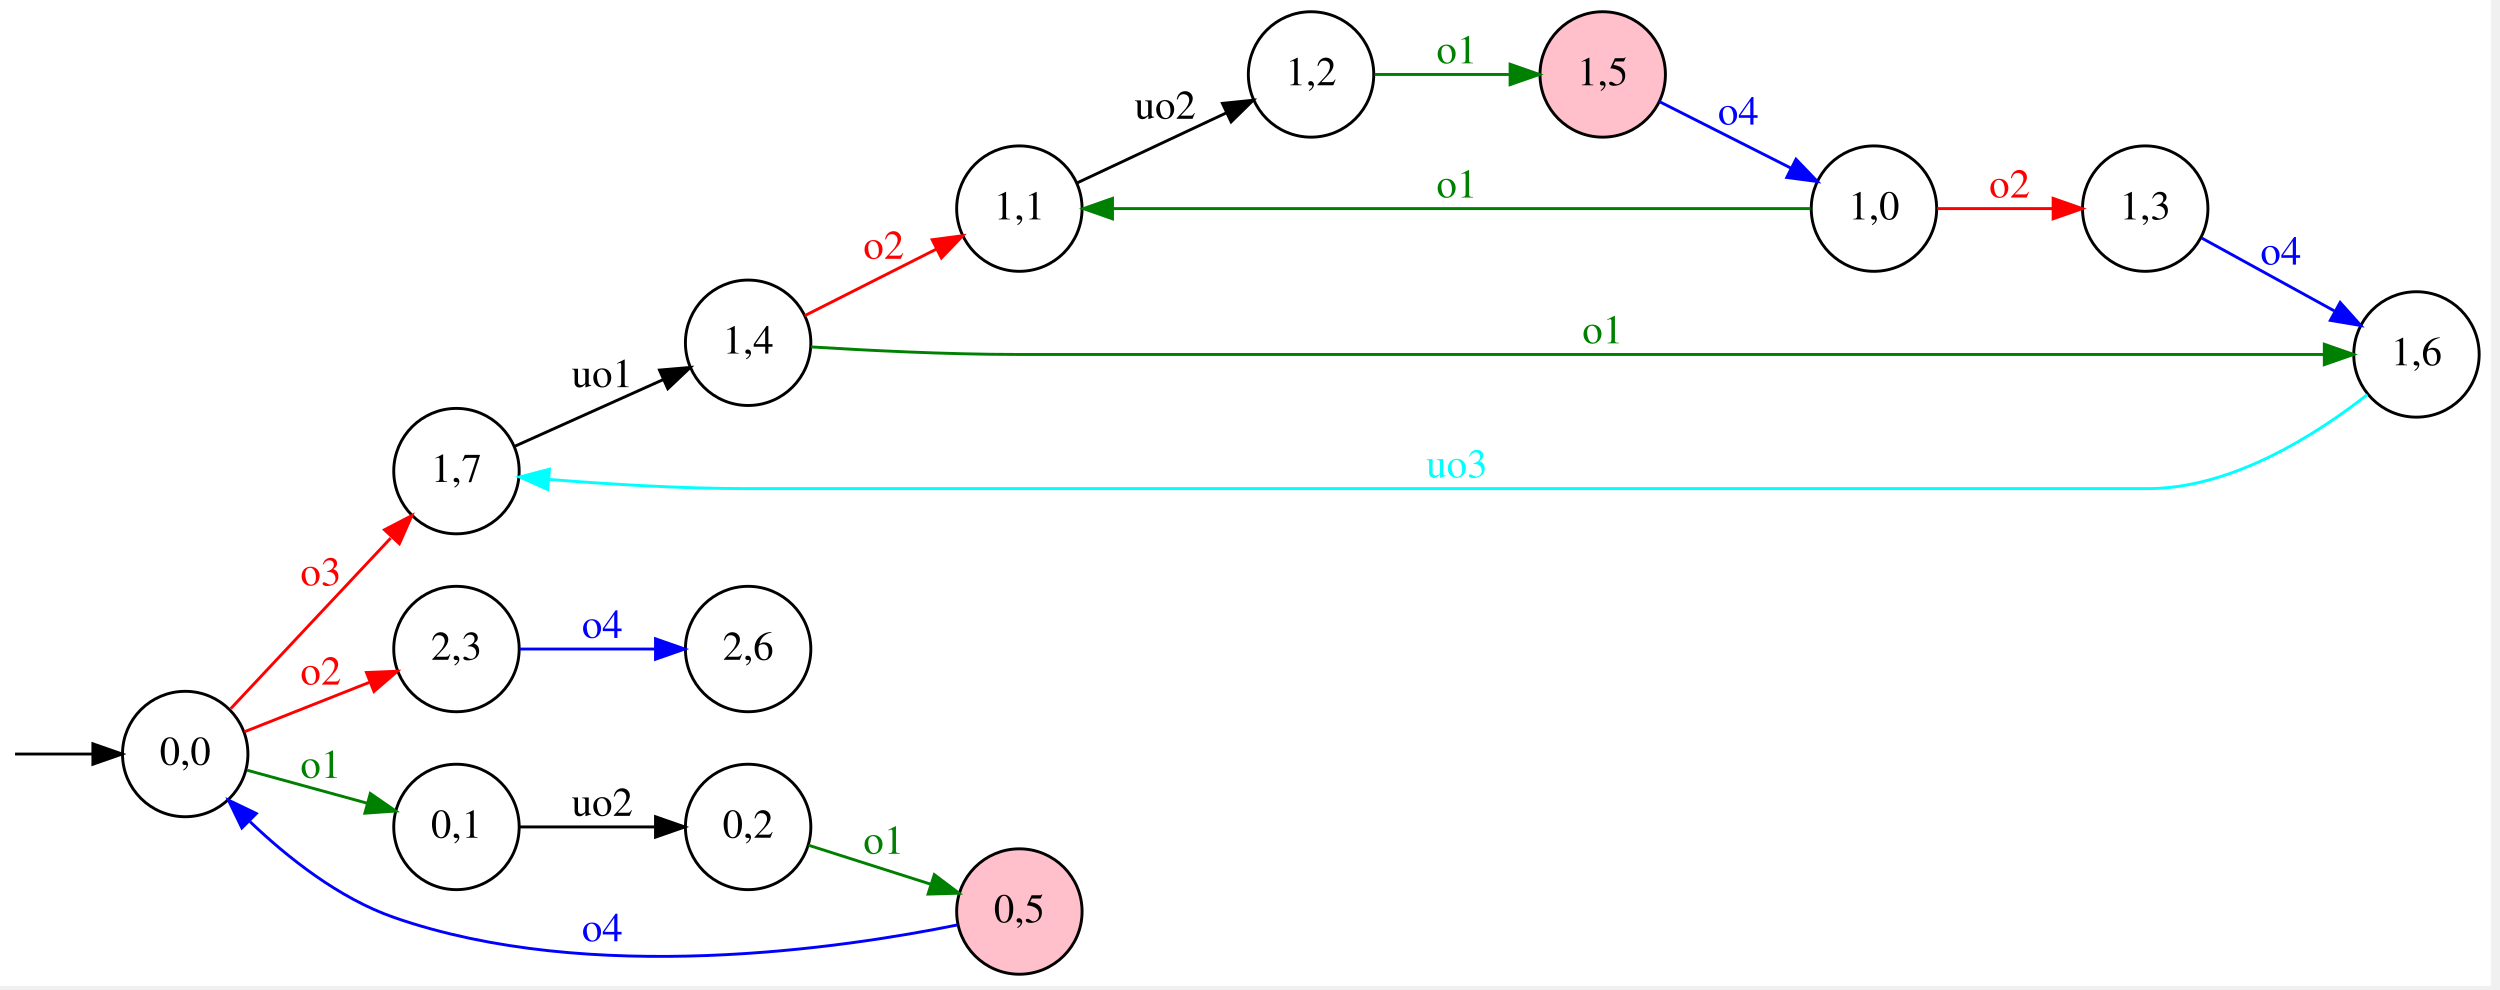
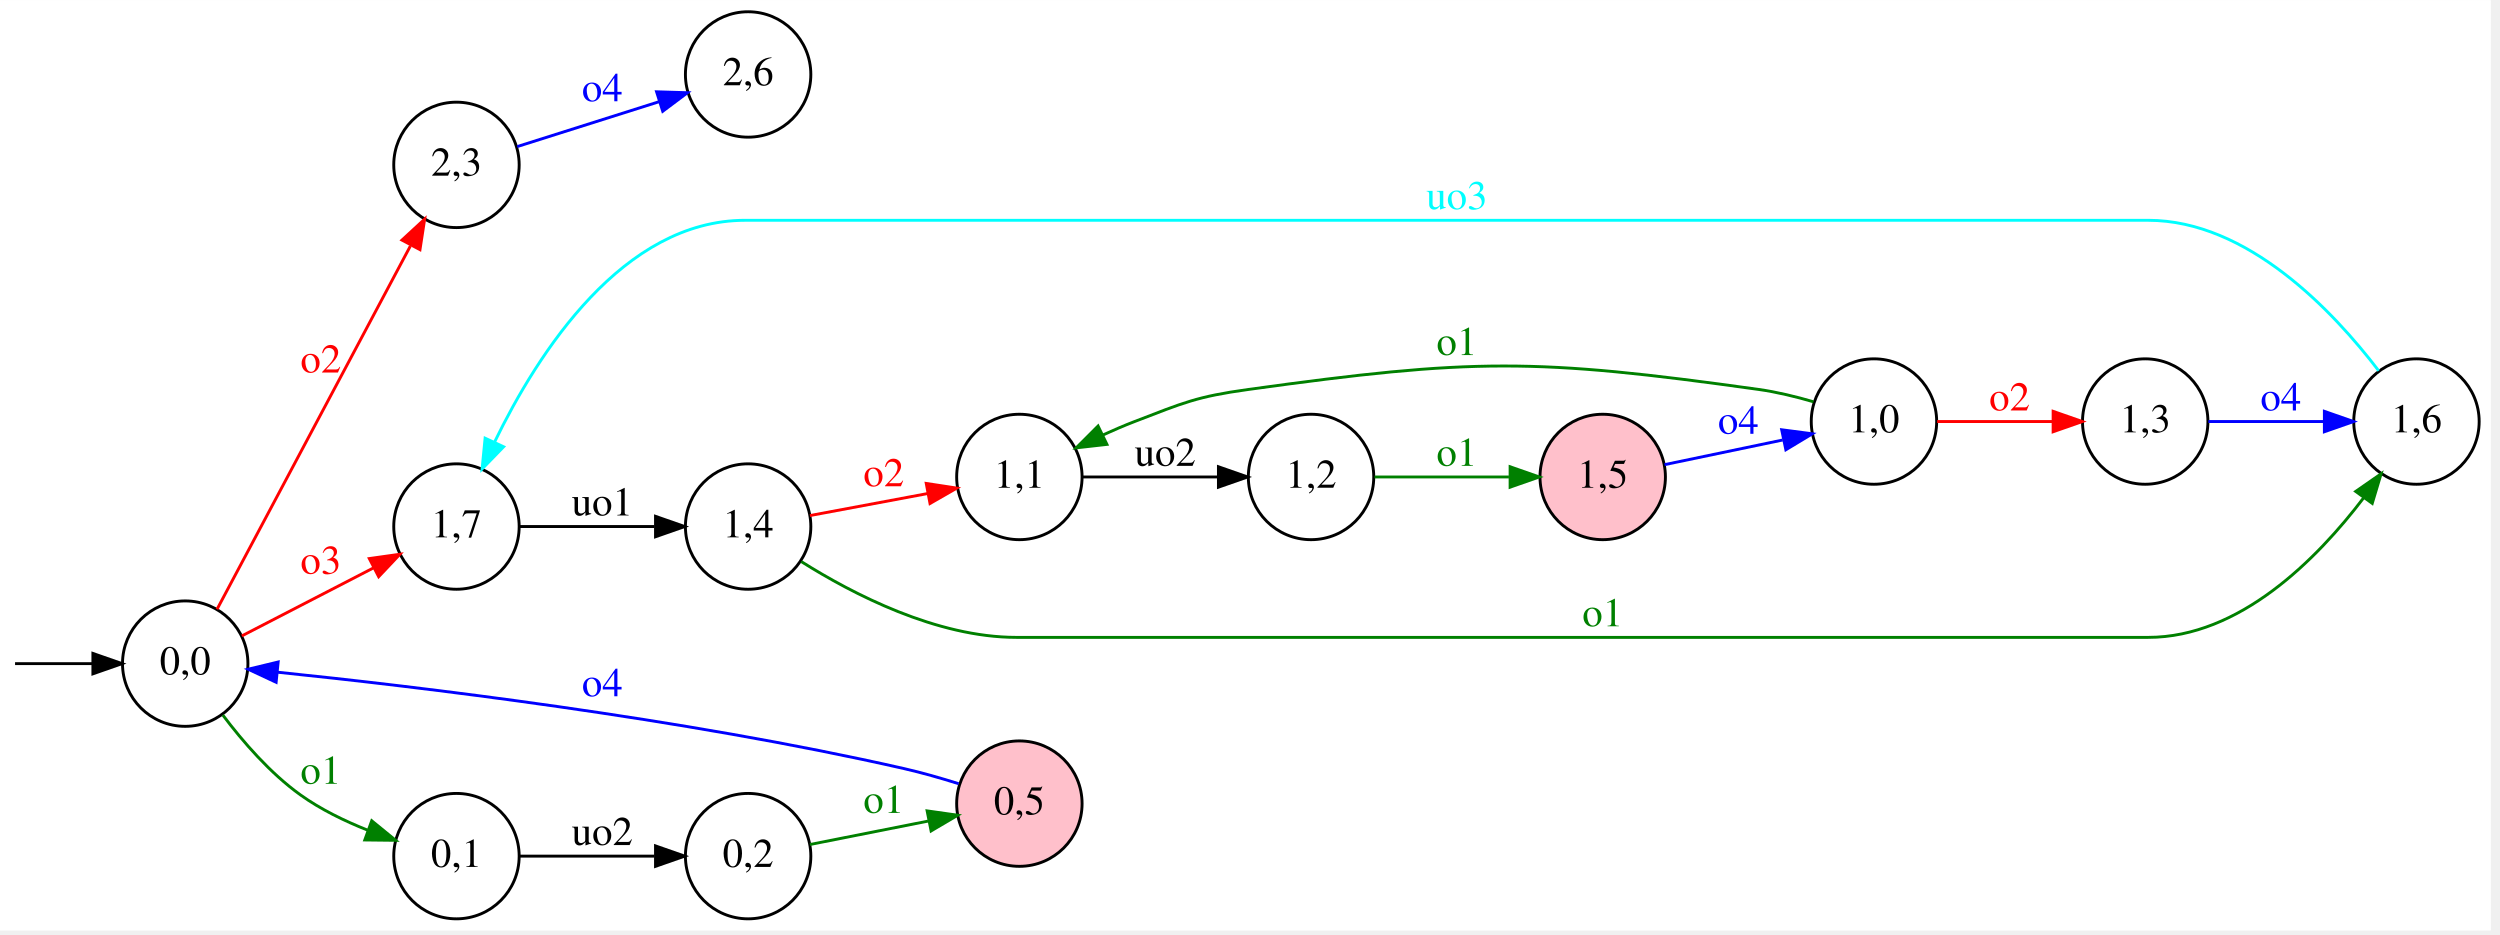
- <svg xmlns="http://www.w3.org/2000/svg" width="720pt" height="285pt" viewBox="0.00 0.00 720.00 284.96">
-   <g id="graph0" class="graph" transform="scale(0.84 0.84) rotate(0) translate(4 334)">
-     <polygon fill="white" stroke="transparent" points="-4,4 -4,-334 850,-334 850,4 -4,4" />
+ <svg xmlns="http://www.w3.org/2000/svg" width="720pt" height="269pt" viewBox="0.00 0.00 720.00 268.95">
+   <g id="graph0" class="graph" transform="scale(0.84 0.84) rotate(0) translate(4 315)">
+     <polygon fill="white" stroke="transparent" points="-4,4 -4,-315 850,-315 850,4 -4,4" />
    <g id="node1" class="node">
</g>
    <g id="node2" class="node">
-       <ellipse fill="none" stroke="black" cx="59.5" cy="-75.5" rx="21.5" ry="21.5" />
-       <text text-anchor="middle" x="59.5" y="-71.8" font-family="Times,serif" font-size="14.00">0,0</text>
+       <ellipse fill="none" stroke="black" cx="59.5" cy="-87.5" rx="21.5" ry="21.5" />
+       <text text-anchor="middle" x="59.5" y="-83.8" font-family="Times,serif" font-size="14.00">0,0</text>
    </g>
    <g id="edge1" class="edge">
-       <path fill="none" stroke="black" d="M1.16,-75.5C2.71,-75.5 14.93,-75.5 27.7,-75.5" />
-       <polygon fill="black" stroke="black" points="27.85,-79 37.85,-75.5 27.85,-72 27.85,-79" />
+       <path fill="none" stroke="black" d="M1.16,-87.5C2.71,-87.5 14.93,-87.5 27.7,-87.5" />
+       <polygon fill="black" stroke="black" points="27.85,-91 37.85,-87.5 27.85,-84 27.85,-91" />
    </g>
    <g id="node3" class="node">
-       <ellipse fill="none" stroke="black" cx="152.5" cy="-172.5" rx="21.5" ry="21.5" />
-       <text text-anchor="middle" x="152.5" y="-168.8" font-family="Times,serif" font-size="14.00">1,7</text>
+       <ellipse fill="none" stroke="black" cx="152.5" cy="-258.5" rx="21.5" ry="21.5" />
+       <text text-anchor="middle" x="152.5" y="-254.8" font-family="Times,serif" font-size="14.00">2,3</text>
    </g>
    <g id="edge2" class="edge">
-       <path fill="none" stroke="red" d="M75.12,-91.08C89.93,-106.87 113.02,-131.48 129.93,-149.51" />
-       <polygon fill="red" stroke="red" points="127.82,-152.38 137.22,-157.27 132.93,-147.59 127.82,-152.38" />
-       <text text-anchor="middle" x="106" y="-133.3" font-family="Times,serif" font-size="14.00" fill="red">o3</text>
+       <path fill="none" stroke="red" d="M70.41,-106.13C86.41,-136.19 118.02,-195.59 136.7,-230.69" />
+       <polygon fill="red" stroke="red" points="133.81,-232.71 141.6,-239.9 139.99,-229.43 133.81,-232.71" />
+       <text text-anchor="middle" x="106" y="-187.3" font-family="Times,serif" font-size="14.00" fill="red">o2</text>
    </g>
    <g id="node4" class="node">
-       <ellipse fill="none" stroke="black" cx="152.5" cy="-111.5" rx="21.5" ry="21.5" />
-       <text text-anchor="middle" x="152.5" y="-107.8" font-family="Times,serif" font-size="14.00">2,3</text>
+       <ellipse fill="none" stroke="black" cx="152.5" cy="-21.5" rx="21.5" ry="21.5" />
+       <text text-anchor="middle" x="152.5" y="-17.8" font-family="Times,serif" font-size="14.00">0,1</text>
    </g>
    <g id="edge3" class="edge">
-       <path fill="none" stroke="red" d="M79.8,-83.13C92.23,-88.05 108.61,-94.53 122.58,-100.06" />
-       <polygon fill="red" stroke="red" points="121.64,-103.45 132.23,-103.88 124.22,-96.94 121.64,-103.45" />
-       <text text-anchor="middle" x="106" y="-99.3" font-family="Times,serif" font-size="14.00" fill="red">o2</text>
+       <path fill="none" stroke="green" d="M72.39,-69.87C79.28,-60.72 88.64,-49.93 99,-42.5 105.9,-37.55 114.13,-33.55 122,-30.42" />
+       <polygon fill="green" stroke="green" points="123.45,-33.62 131.66,-26.92 121.07,-27.04 123.45,-33.62" />
+       <text text-anchor="middle" x="106" y="-46.3" font-family="Times,serif" font-size="14.00" fill="green">o1</text>
    </g>
    <g id="node5" class="node">
-       <ellipse fill="none" stroke="black" cx="152.5" cy="-50.5" rx="21.5" ry="21.5" />
-       <text text-anchor="middle" x="152.5" y="-46.8" font-family="Times,serif" font-size="14.00">0,1</text>
+       <ellipse fill="none" stroke="black" cx="152.5" cy="-134.5" rx="21.5" ry="21.5" />
+       <text text-anchor="middle" x="152.5" y="-130.8" font-family="Times,serif" font-size="14.00">1,7</text>
    </g>
    <g id="edge4" class="edge">
-       <path fill="none" stroke="green" d="M80.7,-69.95C92.8,-66.63 108.4,-62.34 121.88,-58.64" />
-       <polygon fill="green" stroke="green" points="122.96,-61.97 131.67,-55.95 121.1,-55.22 122.96,-61.97" />
-       <text text-anchor="middle" x="106" y="-67.3" font-family="Times,serif" font-size="14.00" fill="green">o1</text>
+       <path fill="none" stroke="red" d="M78.92,-97.01C91.87,-103.7 109.42,-112.77 124.02,-120.31" />
+       <polygon fill="red" stroke="red" points="122.62,-123.52 133.11,-125 125.83,-117.3 122.62,-123.52" />
+       <text text-anchor="middle" x="106" y="-118.3" font-family="Times,serif" font-size="14.00" fill="red">o3</text>
    </g>
    <g id="node6" class="node">
-       <ellipse fill="none" stroke="black" cx="252.5" cy="-216.5" rx="21.5" ry="21.5" />
-       <text text-anchor="middle" x="252.5" y="-212.8" font-family="Times,serif" font-size="14.00">1,4</text>
+       <ellipse fill="none" stroke="black" cx="252.5" cy="-289.5" rx="21.5" ry="21.5" />
+       <text text-anchor="middle" x="252.5" y="-285.8" font-family="Times,serif" font-size="14.00">2,6</text>
    </g>
    <g id="edge5" class="edge">
-       <path fill="none" stroke="black" d="M172.4,-180.98C186.9,-187.5 207.16,-196.59 223.54,-203.95" />
-       <polygon fill="black" stroke="black" points="222.11,-207.14 232.66,-208.04 224.97,-200.75 222.11,-207.14" />
-       <text text-anchor="middle" x="202.5" y="-201.3" font-family="Times,serif" font-size="14.00">uo1</text>
+       <path fill="none" stroke="blue" d="M173.33,-264.77C187.28,-269.19 206.18,-275.17 221.91,-280.14" />
+       <polygon fill="blue" stroke="blue" points="221.11,-283.56 231.7,-283.24 223.22,-276.88 221.11,-283.56" />
+       <text text-anchor="middle" x="202.5" y="-280.3" font-family="Times,serif" font-size="14.00" fill="blue">o4</text>
    </g>
    <g id="node7" class="node">
-       <ellipse fill="none" stroke="black" cx="252.5" cy="-111.5" rx="21.5" ry="21.5" />
-       <text text-anchor="middle" x="252.5" y="-107.8" font-family="Times,serif" font-size="14.00">2,6</text>
+       <ellipse fill="none" stroke="black" cx="252.5" cy="-21.5" rx="21.5" ry="21.5" />
+       <text text-anchor="middle" x="252.5" y="-17.8" font-family="Times,serif" font-size="14.00">0,2</text>
    </g>
    <g id="edge6" class="edge">
-       <path fill="none" stroke="blue" d="M174.28,-111.5C187.67,-111.5 205.31,-111.5 220.35,-111.5" />
-       <polygon fill="blue" stroke="blue" points="220.75,-115 230.75,-111.5 220.75,-108 220.75,-115" />
-       <text text-anchor="middle" x="202.5" y="-115.3" font-family="Times,serif" font-size="14.00" fill="blue">o4</text>
+       <path fill="none" stroke="black" d="M174.28,-21.5C187.67,-21.5 205.31,-21.5 220.35,-21.5" />
+       <polygon fill="black" stroke="black" points="220.75,-25 230.75,-21.5 220.75,-18 220.75,-25" />
+       <text text-anchor="middle" x="202.5" y="-25.3" font-family="Times,serif" font-size="14.00">uo2</text>
    </g>
    <g id="node8" class="node">
-       <ellipse fill="none" stroke="black" cx="252.5" cy="-50.5" rx="21.5" ry="21.5" />
-       <text text-anchor="middle" x="252.5" y="-46.8" font-family="Times,serif" font-size="14.00">0,2</text>
+       <ellipse fill="none" stroke="black" cx="252.5" cy="-134.5" rx="21.5" ry="21.5" />
+       <text text-anchor="middle" x="252.5" y="-130.8" font-family="Times,serif" font-size="14.00">1,4</text>
    </g>
    <g id="edge7" class="edge">
-       <path fill="none" stroke="black" d="M174.28,-50.5C187.67,-50.5 205.31,-50.5 220.35,-50.5" />
-       <polygon fill="black" stroke="black" points="220.75,-54 230.75,-50.5 220.75,-47 220.75,-54" />
-       <text text-anchor="middle" x="202.5" y="-54.3" font-family="Times,serif" font-size="14.00">uo2</text>
+       <path fill="none" stroke="black" d="M174.28,-134.5C187.67,-134.5 205.31,-134.5 220.35,-134.5" />
+       <polygon fill="black" stroke="black" points="220.75,-138 230.75,-134.5 220.75,-131 220.75,-138" />
+       <text text-anchor="middle" x="202.5" y="-138.3" font-family="Times,serif" font-size="14.00">uo1</text>
    </g>
    <g id="node9" class="node">
-       <ellipse fill="none" stroke="black" cx="345.5" cy="-262.5" rx="21.5" ry="21.5" />
-       <text text-anchor="middle" x="345.5" y="-258.8" font-family="Times,serif" font-size="14.00">1,1</text>
+       <ellipse fill="pink" stroke="black" cx="345.5" cy="-39.5" rx="21.5" ry="21.5" />
+       <text text-anchor="middle" x="345.5" y="-35.8" font-family="Times,serif" font-size="14.00">0,5</text>
    </g>
    <g id="edge8" class="edge">
-       <path fill="none" stroke="red" d="M271.92,-225.81C284.87,-232.36 302.42,-241.23 317.02,-248.61" />
-       <polygon fill="red" stroke="red" points="315.61,-251.82 326.11,-253.21 318.77,-245.57 315.61,-251.82" />
-       <text text-anchor="middle" x="299" y="-245.3" font-family="Times,serif" font-size="14.00" fill="red">o2</text>
+       <path fill="none" stroke="green" d="M273.7,-25.49C285.6,-27.85 300.88,-30.87 314.2,-33.51" />
+       <polygon fill="green" stroke="green" points="313.87,-37.01 324.36,-35.52 315.23,-30.14 313.87,-37.01" />
+       <text text-anchor="middle" x="299" y="-36.3" font-family="Times,serif" font-size="14.00" fill="green">o1</text>
    </g>
    <g id="node10" class="node">
-       <ellipse fill="none" stroke="black" cx="824.5" cy="-212.5" rx="21.5" ry="21.5" />
-       <text text-anchor="middle" x="824.5" y="-208.8" font-family="Times,serif" font-size="14.00">1,6</text>
+       <ellipse fill="none" stroke="black" cx="345.5" cy="-151.5" rx="21.5" ry="21.5" />
+       <text text-anchor="middle" x="345.5" y="-147.8" font-family="Times,serif" font-size="14.00">1,1</text>
    </g>
    <g id="edge9" class="edge">
-       <path fill="none" stroke="green" d="M274.09,-215.08C292.53,-213.93 320.3,-212.5 344.5,-212.5 344.5,-212.5 344.5,-212.5 732.5,-212.5 752.52,-212.5 775.01,-212.5 792.63,-212.5" />
-       <polygon fill="green" stroke="green" points="792.9,-216 802.9,-212.5 792.9,-209 792.9,-216" />
-       <text text-anchor="middle" x="545.5" y="-216.3" font-family="Times,serif" font-size="14.00" fill="green">o1</text>
+       <path fill="none" stroke="red" d="M273.7,-138.27C285.51,-140.48 300.67,-143.31 313.92,-145.79" />
+       <polygon fill="red" stroke="red" points="313.57,-149.28 324.05,-147.68 314.86,-142.4 313.57,-149.28" />
+       <text text-anchor="middle" x="299" y="-148.3" font-family="Times,serif" font-size="14.00" fill="red">o2</text>
    </g>
    <g id="node11" class="node">
-       <ellipse fill="pink" stroke="black" cx="345.5" cy="-21.5" rx="21.5" ry="21.5" />
-       <text text-anchor="middle" x="345.5" y="-17.8" font-family="Times,serif" font-size="14.00">0,5</text>
+       <ellipse fill="none" stroke="black" cx="824.5" cy="-170.5" rx="21.5" ry="21.5" />
+       <text text-anchor="middle" x="824.5" y="-166.8" font-family="Times,serif" font-size="14.00">1,6</text>
    </g>
    <g id="edge10" class="edge">
-       <path fill="none" stroke="green" d="M273.25,-44.21C285.41,-40.33 301.23,-35.29 314.88,-30.94" />
-       <polygon fill="green" stroke="green" points="316.33,-34.15 324.79,-27.78 314.2,-27.48 316.33,-34.15" />
-       <text text-anchor="middle" x="299" y="-41.3" font-family="Times,serif" font-size="14.00" fill="green">o1</text>
+       <path fill="none" stroke="green" d="M270.74,-122.48C288.41,-111.34 317.11,-96.5 344.5,-96.5 344.5,-96.5 344.5,-96.5 732.5,-96.5 763.78,-96.5 790.29,-123.14 806.48,-144.46" />
+       <polygon fill="green" stroke="green" points="803.67,-146.54 812.38,-152.59 809.34,-142.44 803.67,-146.54" />
+       <text text-anchor="middle" x="545.5" y="-100.3" font-family="Times,serif" font-size="14.00" fill="green">o1</text>
+     </g>
+     <g id="edge11" class="edge">
+       <path fill="none" stroke="blue" d="M324.68,-46.33C318.73,-48.2 312.14,-50.1 306,-51.5 229.62,-68.89 137.89,-79.74 91.14,-84.56" />
+       <polygon fill="blue" stroke="blue" points="90.67,-81.1 81.07,-85.58 91.37,-88.06 90.67,-81.1" />
+       <text text-anchor="middle" x="202.5" y="-76.3" font-family="Times,serif" font-size="14.00" fill="blue">o4</text>
    </g>
    <g id="node12" class="node">
-       <ellipse fill="none" stroke="black" cx="445.5" cy="-308.5" rx="21.5" ry="21.5" />
-       <text text-anchor="middle" x="445.5" y="-304.8" font-family="Times,serif" font-size="14.00">1,2</text>
-     </g>
-     <g id="edge11" class="edge">
-       <path fill="none" stroke="black" d="M365.4,-271.37C379.9,-278.18 400.16,-287.69 416.54,-295.37" />
-       <polygon fill="black" stroke="black" points="415.12,-298.58 425.66,-299.66 418.1,-292.24 415.12,-298.58" />
-       <text text-anchor="middle" x="395.5" y="-293.3" font-family="Times,serif" font-size="14.00">uo2</text>
+       <ellipse fill="none" stroke="black" cx="445.5" cy="-151.5" rx="21.5" ry="21.5" />
+       <text text-anchor="middle" x="445.5" y="-147.8" font-family="Times,serif" font-size="14.00">1,2</text>
    </g>
    <g id="edge12" class="edge">
-       <path fill="none" stroke="cyan" d="M807.62,-198.7C790.36,-185.15 761.35,-166.5 732.5,-166.5 251.5,-166.5 251.5,-166.5 251.5,-166.5 228.92,-166.5 203.47,-168.11 184.16,-169.66" />
-       <polygon fill="cyan" stroke="cyan" points="183.8,-166.18 174.13,-170.5 184.38,-173.15 183.8,-166.18" />
-       <text text-anchor="middle" x="495.5" y="-170.3" font-family="Times,serif" font-size="14.00" fill="cyan">uo3</text>
+       <path fill="none" stroke="black" d="M367.28,-151.5C380.67,-151.5 398.31,-151.5 413.35,-151.5" />
+       <polygon fill="black" stroke="black" points="413.75,-155 423.75,-151.5 413.75,-148 413.75,-155" />
+       <text text-anchor="middle" x="395.5" y="-155.3" font-family="Times,serif" font-size="14.00">uo2</text>
    </g>
    <g id="edge13" class="edge">
-       <path fill="none" stroke="blue" d="M324.35,-16.92C285.59,-9.04 198.55,4.06 131,-19.5 112.18,-26.07 94.61,-39.99 81.72,-52.31" />
-       <polygon fill="blue" stroke="blue" points="78.93,-50.15 74.33,-59.69 83.88,-55.1 78.93,-50.15" />
-       <text text-anchor="middle" x="202.5" y="-11.3" font-family="Times,serif" font-size="14.00" fill="blue">o4</text>
+       <path fill="none" stroke="cyan" d="M811.55,-187.91C795.96,-208.35 766.6,-239.5 732.5,-239.5 251.5,-239.5 251.5,-239.5 251.5,-239.5 209.69,-239.5 180.61,-194.47 165.52,-163.38" />
+       <polygon fill="cyan" stroke="cyan" points="168.67,-161.85 161.29,-154.25 162.32,-164.79 168.67,-161.85" />
+       <text text-anchor="middle" x="495.5" y="-243.3" font-family="Times,serif" font-size="14.00" fill="cyan">uo3</text>
    </g>
    <g id="node13" class="node">
-       <ellipse fill="pink" stroke="black" cx="545.5" cy="-308.5" rx="21.5" ry="21.5" />
-       <text text-anchor="middle" x="545.5" y="-304.8" font-family="Times,serif" font-size="14.00">1,5</text>
+       <ellipse fill="pink" stroke="black" cx="545.5" cy="-151.5" rx="21.5" ry="21.5" />
+       <text text-anchor="middle" x="545.5" y="-147.8" font-family="Times,serif" font-size="14.00">1,5</text>
    </g>
    <g id="edge14" class="edge">
-       <path fill="none" stroke="green" d="M467.28,-308.5C480.67,-308.5 498.31,-308.5 513.35,-308.5" />
-       <polygon fill="green" stroke="green" points="513.75,-312 523.75,-308.5 513.75,-305 513.75,-312" />
-       <text text-anchor="middle" x="495.5" y="-312.3" font-family="Times,serif" font-size="14.00" fill="green">o1</text>
+       <path fill="none" stroke="green" d="M467.28,-151.5C480.67,-151.5 498.31,-151.5 513.35,-151.5" />
+       <polygon fill="green" stroke="green" points="513.75,-155 523.75,-151.5 513.75,-148 513.75,-155" />
+       <text text-anchor="middle" x="495.5" y="-155.3" font-family="Times,serif" font-size="14.00" fill="green">o1</text>
    </g>
    <g id="node14" class="node">
-       <ellipse fill="none" stroke="black" cx="638.5" cy="-262.5" rx="21.5" ry="21.5" />
-       <text text-anchor="middle" x="638.5" y="-258.8" font-family="Times,serif" font-size="14.00">1,0</text>
+       <ellipse fill="none" stroke="black" cx="638.5" cy="-170.5" rx="21.5" ry="21.5" />
+       <text text-anchor="middle" x="638.5" y="-166.8" font-family="Times,serif" font-size="14.00">1,0</text>
    </g>
    <g id="edge15" class="edge">
-       <path fill="none" stroke="blue" d="M564.92,-299.19C577.87,-292.64 595.42,-283.77 610.02,-276.39" />
-       <polygon fill="blue" stroke="blue" points="611.77,-279.43 619.11,-271.79 608.61,-273.18 611.77,-279.43" />
-       <text text-anchor="middle" x="592" y="-291.3" font-family="Times,serif" font-size="14.00" fill="blue">o4</text>
+       <path fill="none" stroke="blue" d="M566.7,-155.72C578.6,-158.2 593.88,-161.39 607.2,-164.17" />
+       <polygon fill="blue" stroke="blue" points="606.86,-167.68 617.36,-166.3 608.29,-160.83 606.86,-167.68" />
+       <text text-anchor="middle" x="592" y="-166.3" font-family="Times,serif" font-size="14.00" fill="blue">o4</text>
    </g>
    <g id="edge17" class="edge">
-       <path fill="none" stroke="green" d="M616.76,-262.5C566.41,-262.5 437.47,-262.5 377.74,-262.5" />
-       <polygon fill="green" stroke="green" points="377.43,-259 367.43,-262.5 377.43,-266 377.43,-259" />
-       <text text-anchor="middle" x="495.5" y="-266.3" font-family="Times,serif" font-size="14.00" fill="green">o1</text>
+       <path fill="none" stroke="green" d="M617.75,-177.28C611.79,-179.02 605.2,-180.63 599,-181.5 521.97,-192.29 501.04,-192.16 424,-181.5 406.16,-179.03 401.81,-176.96 385,-170.5 381.45,-169.14 377.79,-167.56 374.2,-165.92" />
+       <polygon fill="green" stroke="green" points="375.52,-162.67 364.99,-161.48 372.48,-168.97 375.52,-162.67" />
+       <text text-anchor="middle" x="495.5" y="-193.3" font-family="Times,serif" font-size="14.00" fill="green">o1</text>
    </g>
    <g id="node15" class="node">
-       <ellipse fill="none" stroke="black" cx="731.5" cy="-262.5" rx="21.5" ry="21.5" />
-       <text text-anchor="middle" x="731.5" y="-258.8" font-family="Times,serif" font-size="14.00">1,3</text>
+       <ellipse fill="none" stroke="black" cx="731.5" cy="-170.5" rx="21.5" ry="21.5" />
+       <text text-anchor="middle" x="731.5" y="-166.8" font-family="Times,serif" font-size="14.00">1,3</text>
    </g>
    <g id="edge16" class="edge">
-       <path fill="none" stroke="red" d="M660.15,-262.5C671.9,-262.5 686.84,-262.5 699.93,-262.5" />
-       <polygon fill="red" stroke="red" points="699.93,-266 709.93,-262.5 699.93,-259 699.93,-266" />
-       <text text-anchor="middle" x="685" y="-266.3" font-family="Times,serif" font-size="14.00" fill="red">o2</text>
+       <path fill="none" stroke="red" d="M660.15,-170.5C671.9,-170.5 686.84,-170.5 699.93,-170.5" />
+       <polygon fill="red" stroke="red" points="699.93,-174 709.93,-170.5 699.93,-167 699.93,-174" />
+       <text text-anchor="middle" x="685" y="-174.3" font-family="Times,serif" font-size="14.00" fill="red">o2</text>
    </g>
    <g id="edge18" class="edge">
-       <path fill="none" stroke="blue" d="M750.92,-252.38C763.95,-245.22 781.65,-235.49 796.31,-227.44" />
-       <polygon fill="blue" stroke="blue" points="798.34,-230.32 805.42,-222.43 794.97,-224.18 798.34,-230.32" />
-       <text text-anchor="middle" x="778" y="-243.3" font-family="Times,serif" font-size="14.00" fill="blue">o4</text>
+       <path fill="none" stroke="blue" d="M753.15,-170.5C764.9,-170.5 779.84,-170.5 792.93,-170.5" />
+       <polygon fill="blue" stroke="blue" points="792.93,-174 802.93,-170.5 792.93,-167 792.93,-174" />
+       <text text-anchor="middle" x="778" y="-174.3" font-family="Times,serif" font-size="14.00" fill="blue">o4</text>
    </g>
  </g>
</svg>
